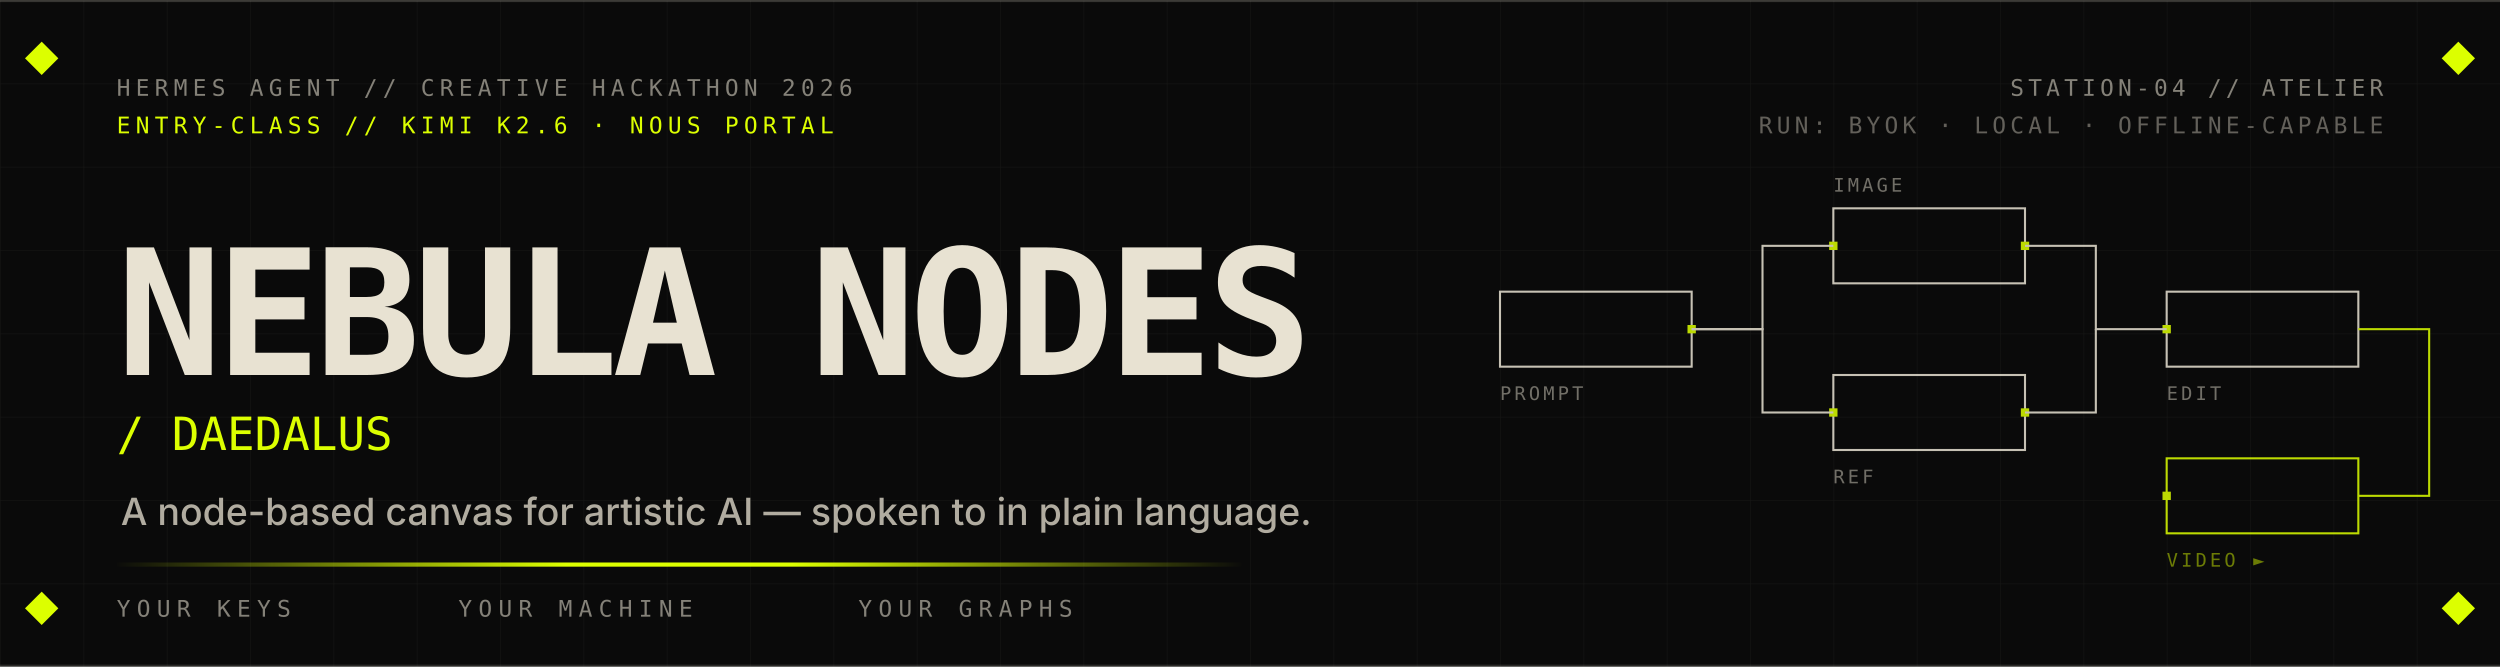
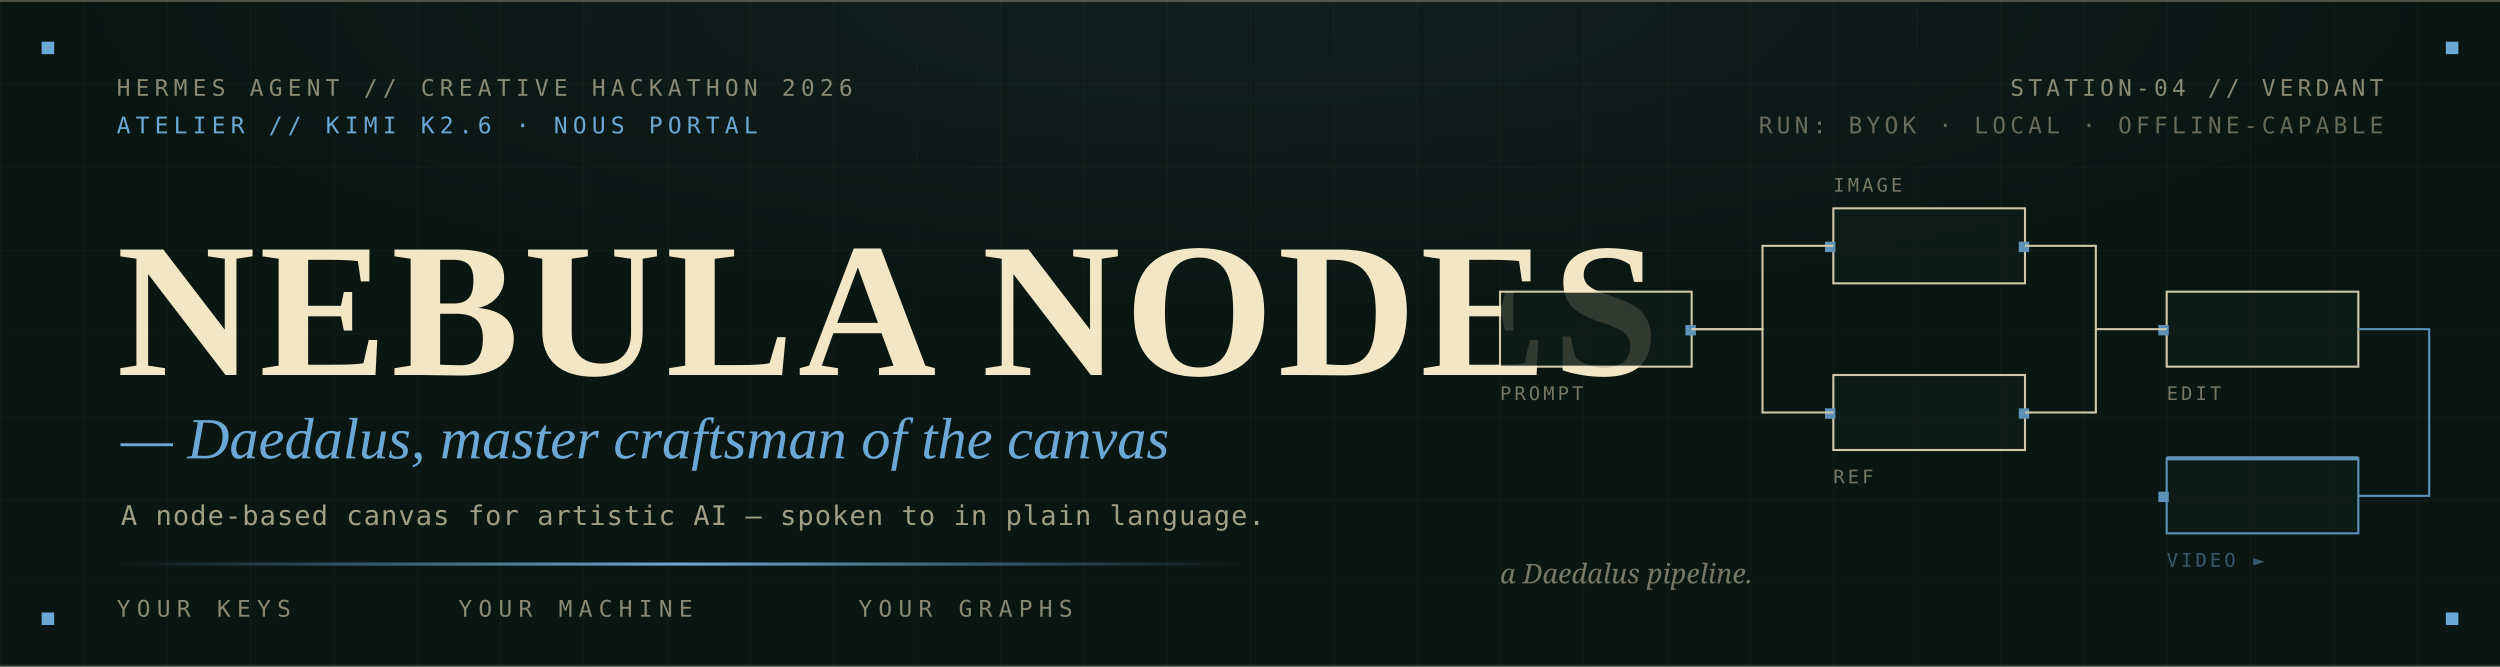
- <svg xmlns="http://www.w3.org/2000/svg" viewBox="0 0 1200 320" width="1200" height="320" role="img" aria-label="Nebula Nodes — Daedalus, master craftsman of the canvas">
+ <svg xmlns="http://www.w3.org/2000/svg" viewBox="0 0 1200 320" width="1200" height="320" role="img" aria-label="Nebula Nodes / Daedalus — a node-based canvas for artistic AI, spoken to in plain language">
  <defs>
-     <linearGradient id="filament" x1="0" x2="1" y1="0" y2="0">
-       <stop offset="0%" stop-color="#DCFF00" stop-opacity="0.0" />
-       <stop offset="40%" stop-color="#DCFF00" stop-opacity="1.0" />
-       <stop offset="60%" stop-color="#DCFF00" stop-opacity="1.0" />
-       <stop offset="100%" stop-color="#DCFF00" stop-opacity="0.0" />
+     <pattern id="grid" width="40" height="40" patternUnits="userSpaceOnUse">
+       <path d="M 40 0 L 0 0 0 40" fill="none" stroke="#f3e6c4" stroke-width="0.5" opacity="0.06" />
+     </pattern>
+     <radialGradient id="vellum" cx="50%" cy="0%" r="80%">
+       <stop offset="0%" stop-color="#6ba8d6" stop-opacity="0.06" />
+       <stop offset="60%" stop-color="#6ba8d6" stop-opacity="0" />
+     </radialGradient>
+     <linearGradient id="cyanrule" x1="0" x2="1" y1="0" y2="0">
+       <stop offset="0%" stop-color="#6ba8d6" stop-opacity="0.0" />
+       <stop offset="50%" stop-color="#6ba8d6" stop-opacity="1.0" />
+       <stop offset="100%" stop-color="#6ba8d6" stop-opacity="0.0" />
    </linearGradient>
-     <pattern id="grid" width="40" height="40" patternUnits="userSpaceOnUse">
-       <path d="M 40 0 L 0 0 0 40" fill="none" stroke="#E8E2D2" stroke-width="0.5" opacity="0.06" />
-     </pattern>
  </defs>
-   <rect width="1200" height="320" fill="#0A0A0A" />
+   <rect width="1200" height="320" fill="#0a1612" />
  <rect width="1200" height="320" fill="url(#grid)" />
-   <rect x="0" y="0" width="1200" height="1" fill="#E8E2D2" opacity="0.20" />
-   <rect x="0" y="319" width="1200" height="1" fill="#E8E2D2" opacity="0.14" />
-   <g fill="#DCFF00">
-     <polygon points="20,20 28,28 20,36 12,28" />
-     <polygon points="1180,20 1188,28 1180,36 1172,28" />
-     <polygon points="20,284 28,292 20,300 12,292" />
-     <polygon points="1180,284 1188,292 1180,300 1172,292" />
+   <rect width="1200" height="320" fill="url(#vellum)" />
+   <rect x="0" y="0" width="1200" height="1" fill="#f3e6c4" opacity="0.28" />
+   <rect x="0" y="319" width="1200" height="1" fill="#f3e6c4" opacity="0.14" />
+   <g fill="#6ba8d6">
+     <rect x="20" y="20" width="6" height="6" />
+     <rect x="1174" y="20" width="6" height="6" />
+     <rect x="20" y="294" width="6" height="6" />
+     <rect x="1174" y="294" width="6" height="6" />
  </g>
-   <g font-family="'IBM Plex Mono', ui-monospace, monospace" fill="#E8E2D2">
+   <g font-family="'IBM Plex Mono', ui-monospace, monospace" fill="#f3e6c4">
    <text x="56" y="46" font-size="11" letter-spacing="2.5" opacity="0.55">HERMES AGENT // CREATIVE HACKATHON 2026</text>
-     <text x="56" y="64" font-size="11" letter-spacing="2.5" fill="#DCFF00">ENTRY-CLASS // KIMI K2.6 · NOUS PORTAL</text>
+     <text x="56" y="64" font-size="11" letter-spacing="2.5" fill="#6ba8d6">ATELIER // KIMI K2.6 · NOUS PORTAL</text>
  </g>
-   <g font-family="'IBM Plex Mono', ui-monospace, monospace" fill="#E8E2D2" text-anchor="end">
-     <text x="1144" y="46" font-size="11" letter-spacing="2" opacity="0.55">STATION-04 // ATELIER</text>
+   <g font-family="'IBM Plex Mono', ui-monospace, monospace" fill="#f3e6c4" text-anchor="end">
+     <text x="1144" y="46" font-size="11" letter-spacing="2" opacity="0.55">STATION-04 // VERDANT</text>
    <text x="1144" y="64" font-size="11" letter-spacing="2" opacity="0.40">RUN: BYOK · LOCAL · OFFLINE-CAPABLE</text>
  </g>
-   <g font-family="'Geist Mono', 'IBM Plex Mono', ui-monospace, monospace">
-     <text x="56" y="180" font-size="84" font-weight="800" letter-spacing="-3" fill="#E8E2D2">NEBULA NODES</text>
-     <text x="56" y="216" font-size="22" font-weight="500" letter-spacing="0" fill="#DCFF00">/ DAEDALUS</text>
+   <g font-family="'Cormorant Garamond', 'Times New Roman', serif">
+     <text x="56" y="180" font-size="92" font-weight="600" letter-spacing="2" fill="#f3e6c4">NEBULA NODES</text>
+     <text x="58" y="220" font-size="28" font-weight="500" font-style="italic" letter-spacing="0" fill="#6ba8d6">— Daedalus, master craftsman of the canvas</text>
  </g>
-   <g font-family="'IBM Plex Sans', -apple-system, BlinkMacSystemFont, 'Segoe UI', sans-serif" fill="#E8E2D2">
-     <text x="58" y="252" font-size="18" font-weight="500" letter-spacing="0" opacity="0.75">A node-based canvas for artistic AI — spoken to in plain language.</text>
+   <g font-family="'IBM Plex Mono', ui-monospace, monospace" fill="#f3e6c4">
+     <text x="58" y="252" font-size="13" letter-spacing="0.5" opacity="0.65">A node-based canvas for artistic AI — spoken to in plain language.</text>
  </g>
-   <rect x="56" y="270" width="540" height="2" fill="url(#filament)" />
-   <g font-family="'IBM Plex Mono', ui-monospace, monospace" fill="#E8E2D2">
+   <rect x="56" y="270" width="540" height="1.5" fill="url(#cyanrule)" />
+   <g font-family="'IBM Plex Mono', ui-monospace, monospace" fill="#f3e6c4">
    <text x="56" y="296" font-size="11" letter-spacing="3" opacity="0.55">YOUR KEYS</text>
    <text x="220" y="296" font-size="11" letter-spacing="3" opacity="0.55">YOUR MACHINE</text>
    <text x="412" y="296" font-size="11" letter-spacing="3" opacity="0.55">YOUR GRAPHS</text>
  </g>
-   <g transform="translate(720 100)" stroke="#E8E2D2" stroke-width="1" fill="none" opacity="0.85">
-     <rect x="0" y="40" width="92" height="36" />
-     <rect x="160" y="0" width="92" height="36" />
-     <rect x="160" y="80" width="92" height="36" />
-     <rect x="320" y="40" width="92" height="36" />
-     <rect x="320" y="120" width="92" height="36" stroke="#DCFF00" />
-     <g fill="#DCFF00" stroke="none">
-       <rect x="90" y="56" width="4" height="4" />
-       <rect x="158" y="16" width="4" height="4" />
-       <rect x="158" y="96" width="4" height="4" />
-       <rect x="250" y="16" width="4" height="4" />
-       <rect x="250" y="96" width="4" height="4" />
-       <rect x="318" y="56" width="4" height="4" />
-       <rect x="318" y="136" width="4" height="4" />
+   <g transform="translate(720 100)" stroke="#f3e6c4" stroke-width="1" fill="none" opacity="0.85">
+     <rect x="0" y="40" width="92" height="36" fill="#0e1c18" />
+     <rect x="160" y="0" width="92" height="36" fill="#0e1c18" />
+     <rect x="160" y="80" width="92" height="36" fill="#0e1c18" />
+     <rect x="320" y="40" width="92" height="36" fill="#0e1c18" />
+     <rect x="320" y="120" width="92" height="36" fill="#0e1c18" stroke="#6ba8d6" />
+     <line x1="320" y1="120" x2="412" y2="120" stroke="#6ba8d6" stroke-width="2" />
+     <g fill="#6ba8d6" stroke="none">
+       <rect x="89" y="56" width="5" height="5" />
+       <rect x="156" y="16" width="5" height="5" />
+       <rect x="156" y="96" width="5" height="5" />
+       <rect x="249" y="16" width="5" height="5" />
+       <rect x="249" y="96" width="5" height="5" />
+       <rect x="316" y="56" width="5" height="5" />
+       <rect x="316" y="136" width="5" height="5" />
    </g>
    <path d="M 92 58 L 126 58 L 126 18 L 160 18" />
    <path d="M 92 58 L 126 58 L 126 98 L 160 98" />
    <path d="M 252 18 L 286 18 L 286 58 L 320 58" />
    <path d="M 252 98 L 286 98 L 286 58" />
-     <path d="M 412 58 L 446 58 L 446 138 L 412 138" stroke="#DCFF00" />
-     <g font-family="'IBM Plex Mono', ui-monospace, monospace" font-size="9" letter-spacing="1.5" fill="#E8E2D2" opacity="0.55" stroke="none">
+     <path d="M 412 58 L 446 58 L 446 138 L 412 138" stroke="#6ba8d6" />
+     <g font-family="'IBM Plex Mono', ui-monospace, monospace" font-size="9" letter-spacing="1.5" fill="#f3e6c4" opacity="0.55" stroke="none">
      <text x="0" y="92">PROMPT</text>
      <text x="160" y="-8">IMAGE</text>
      <text x="160" y="132">REF</text>
      <text x="320" y="92">EDIT</text>
-       <text x="320" y="172" fill="#DCFF00">VIDEO ►</text>
+       <text x="320" y="172" fill="#6ba8d6">VIDEO ►</text>
    </g>
+     <text x="0" y="180" font-family="'Cormorant Garamond', serif" font-style="italic" font-size="13" fill="#f3e6c4" opacity="0.55" stroke="none">a Daedalus pipeline.</text>
  </g>
</svg>
